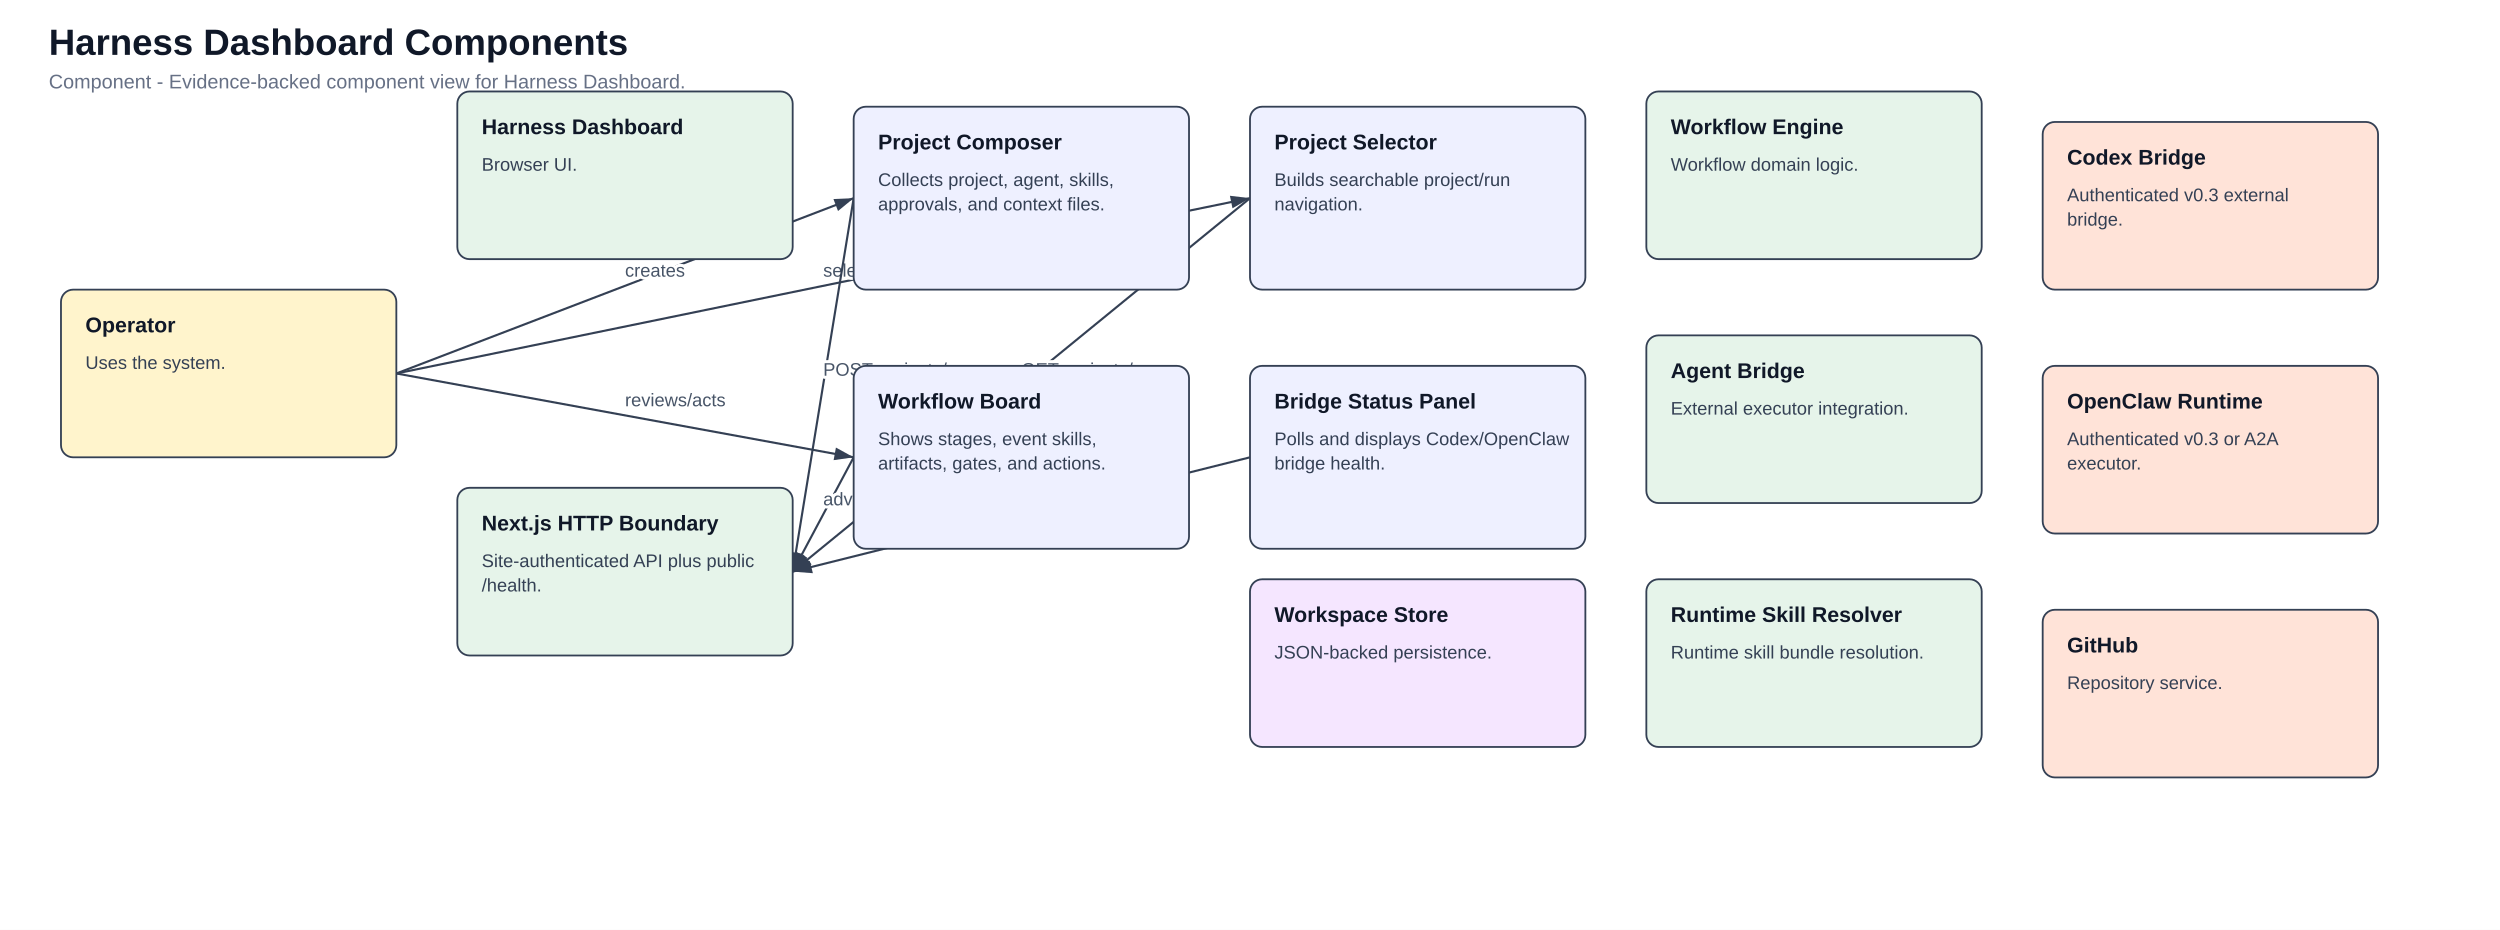
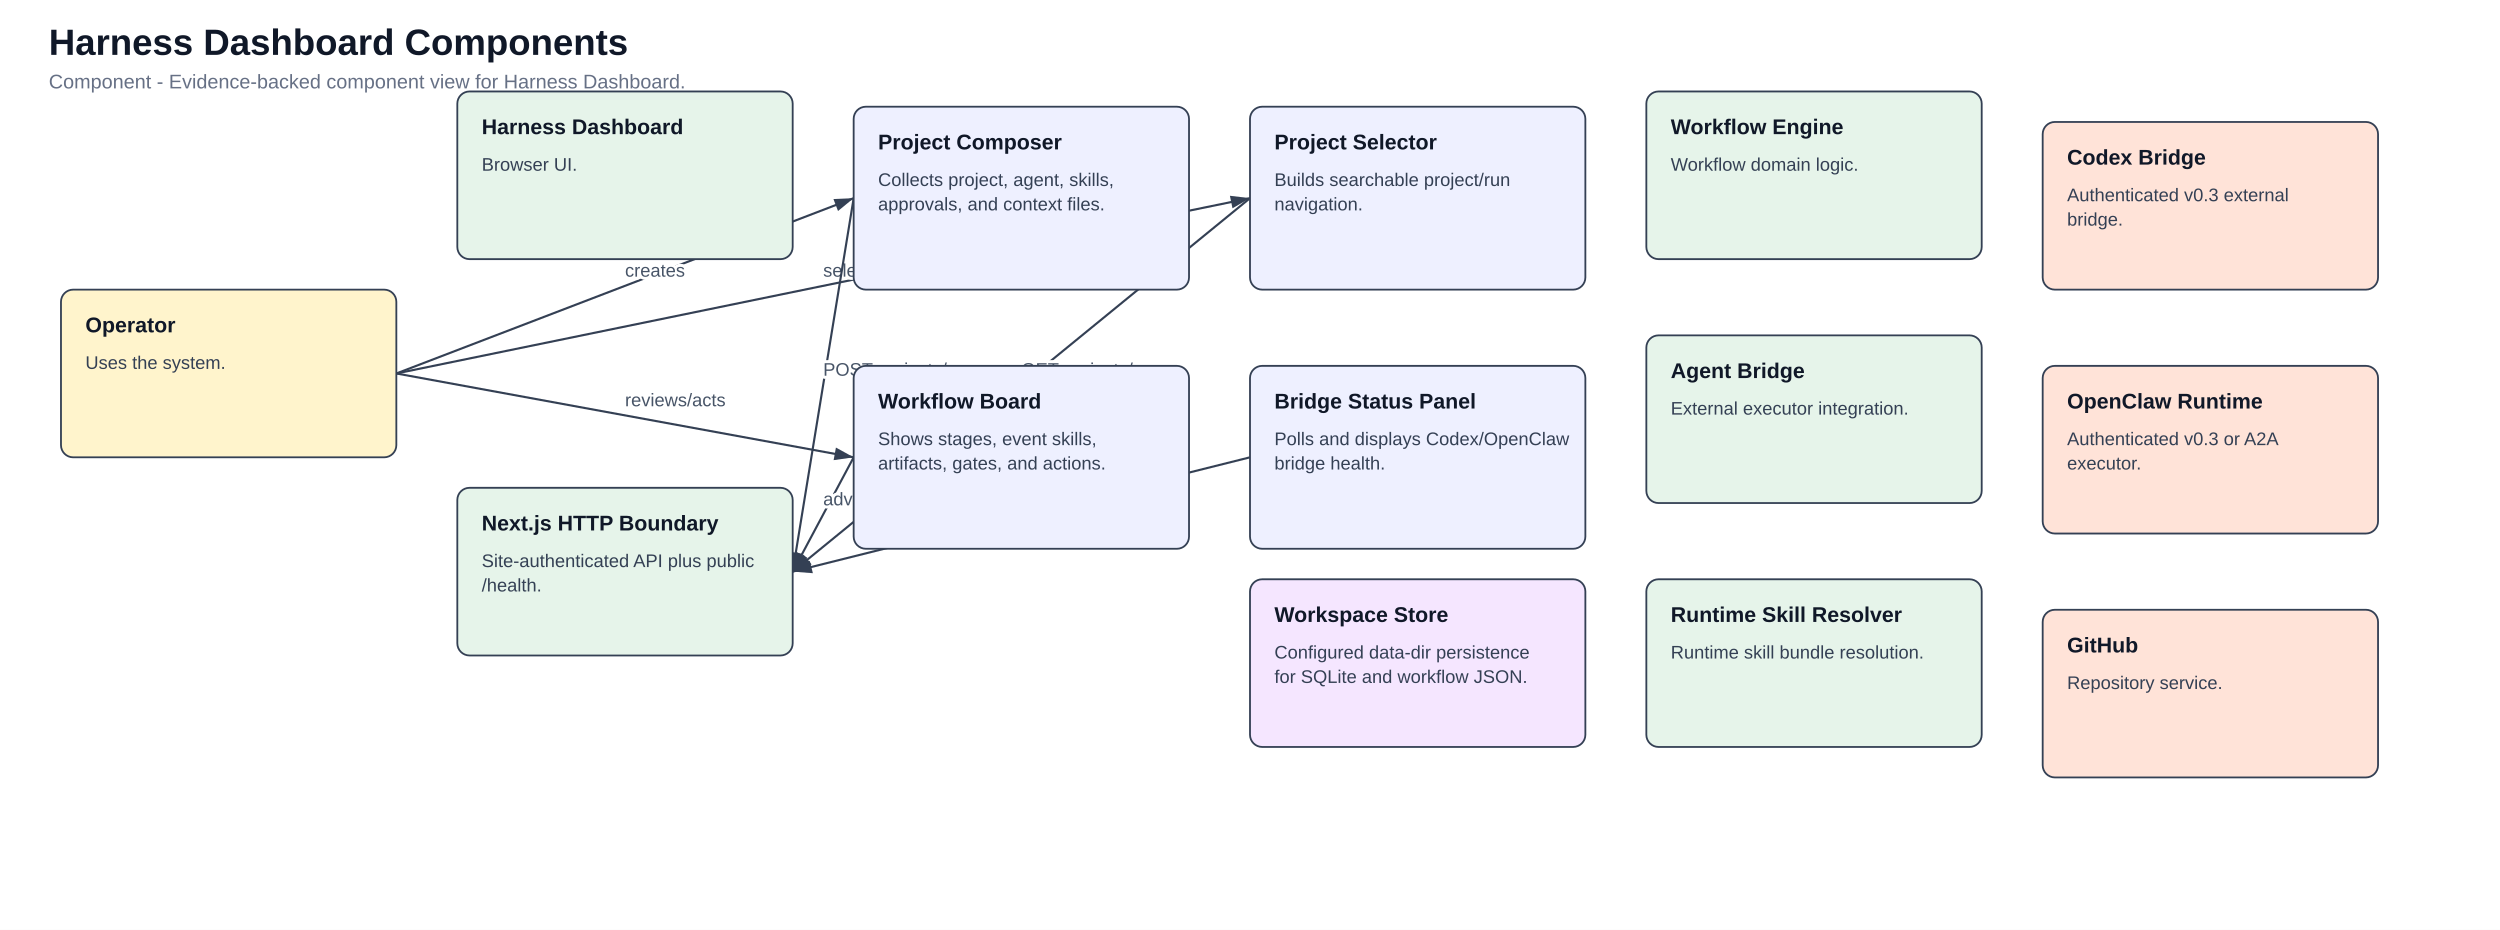
<svg xmlns="http://www.w3.org/2000/svg" width="1640" height="610" viewBox="0 0 1640 610" role="img" aria-labelledby="title desc">
  <defs>
    <marker id="arrow" markerWidth="10" markerHeight="10" refX="9" refY="3" orient="auto" markerUnits="strokeWidth">
      <path d="M0,0 L0,6 L9,3 z" fill="#344054" />
    </marker>
  </defs>
  <style>
    svg { background: #ffffff; font-family: Arial, Helvetica, sans-serif; }
    .diagram-title { fill: #101828; font-size: 24px; font-weight: 700; }
    .diagram-meta { fill: #667085; font-size: 13px; }
    .node { stroke: #344054; stroke-width: 1.2; }
    .node-title { fill: #101828; font-size: 14px; font-weight: 700; }
    .node-desc { fill: #344054; font-size: 12px; }
    .edge { stroke: #344054; stroke-width: 1.4; marker-end: url(#arrow); }
    .edge-label { fill: #475467; font-size: 12px; paint-order: stroke; stroke: #ffffff; stroke-width: 4px; stroke-linejoin: round; }
  </style>
  <rect class="canvas-background" width="100%" height="100%" fill="#ffffff" />
  <text class="diagram-title" x="32" y="36">Harness Dashboard Components</text>
  <text class="diagram-meta" x="32" y="58">Component - Evidence-backed component view for Harness Dashboard.</text>
  <g class="edges">
    <line class="edge" x1="260" y1="245" x2="560" y2="130" />
    <text class="edge-label" x="410" y="181.5">creates</text>
    <line class="edge" x1="260" y1="245" x2="820" y2="130" />
    <text class="edge-label" x="540" y="181.5">selects</text>
    <line class="edge" x1="260" y1="245" x2="560" y2="300" />
    <text class="edge-label" x="410" y="266.5">reviews/acts</text>
    <line class="edge" x1="560" y1="130" x2="520" y2="375" />
    <text class="edge-label" x="540" y="246.5">POST projects/runs</text>
    <line class="edge" x1="820" y1="130" x2="520" y2="375" />
    <text class="edge-label" x="670" y="246.5">GET projects/runs</text>
    <line class="edge" x1="560" y1="300" x2="520" y2="375" />
    <text class="edge-label" x="540" y="331.5">advance/stop/cancel/approve</text>
    <line class="edge" x1="820" y1="300" x2="520" y2="375" />
    <text class="edge-label" x="670" y="331.5">GET agent health</text>
  </g>
  <g class="nodes">
    <rect class="node person" x="40" y="190" width="220" height="110" rx="8" fill="#fff4cc" />
    <text class="node-title" x="56" y="218">Operator</text>
    <text class="node-desc" x="56" y="242">Uses the system.</text>
    <rect class="node container" x="300" y="60" width="220" height="110" rx="8" fill="#e6f4ea" />
    <text class="node-title" x="316" y="88">Harness Dashboard</text>
    <text class="node-desc" x="316" y="112">Browser UI.</text>
    <rect class="node container" x="300" y="320" width="220" height="110" rx="8" fill="#e6f4ea" />
    <text class="node-title" x="316" y="348">Next.js HTTP Boundary</text>
    <text class="node-desc" x="316" y="372">Site-authenticated API plus public</text>
    <text class="node-desc" x="316" y="388">/health.</text>
    <rect class="node container" x="1080" y="60" width="220" height="110" rx="8" fill="#e6f4ea" />
    <text class="node-title" x="1096" y="88">Workflow Engine</text>
    <text class="node-desc" x="1096" y="112">Workflow domain logic.</text>
    <rect class="node container" x="1080" y="220" width="220" height="110" rx="8" fill="#e6f4ea" />
    <text class="node-title" x="1096" y="248">Agent Bridge</text>
    <text class="node-desc" x="1096" y="272">External executor integration.</text>
    <rect class="node container" x="1080" y="380" width="220" height="110" rx="8" fill="#e6f4ea" />
    <text class="node-title" x="1096" y="408">Runtime Skill Resolver</text>
    <text class="node-desc" x="1096" y="432">Runtime skill bundle resolution.</text>
    <rect class="node storage" x="820" y="380" width="220" height="110" rx="8" fill="#f5e6ff" />
    <text class="node-title" x="836" y="408">Workspace Store</text>
-     <text class="node-desc" x="836" y="432">JSON-backed persistence.</text>
+     <text class="node-desc" x="836" y="432">Configured data-dir persistence</text>
+     <text class="node-desc" x="836" y="448">for SQLite and workflow JSON.</text>
    <rect class="node external" x="1340" y="80" width="220" height="110" rx="8" fill="#ffe3d8" />
    <text class="node-title" x="1356" y="108">Codex Bridge</text>
    <text class="node-desc" x="1356" y="132">Authenticated v0.3 external</text>
    <text class="node-desc" x="1356" y="148">bridge.</text>
    <rect class="node external" x="1340" y="240" width="220" height="110" rx="8" fill="#ffe3d8" />
    <text class="node-title" x="1356" y="268">OpenClaw Runtime</text>
    <text class="node-desc" x="1356" y="292">Authenticated v0.3 or A2A</text>
    <text class="node-desc" x="1356" y="308">executor.</text>
    <rect class="node external" x="1340" y="400" width="220" height="110" rx="8" fill="#ffe3d8" />
    <text class="node-title" x="1356" y="428">GitHub</text>
    <text class="node-desc" x="1356" y="452">Repository service.</text>
    <rect class="node component" x="560" y="70" width="220" height="120" rx="8" fill="#eef0ff" />
    <text class="node-title" x="576" y="98">Project Composer</text>
    <text class="node-desc" x="576" y="122">Collects project, agent, skills,</text>
    <text class="node-desc" x="576" y="138">approvals, and context files.</text>
    <rect class="node component" x="820" y="70" width="220" height="120" rx="8" fill="#eef0ff" />
    <text class="node-title" x="836" y="98">Project Selector</text>
    <text class="node-desc" x="836" y="122">Builds searchable project/run</text>
    <text class="node-desc" x="836" y="138">navigation.</text>
    <rect class="node component" x="560" y="240" width="220" height="120" rx="8" fill="#eef0ff" />
    <text class="node-title" x="576" y="268">Workflow Board</text>
    <text class="node-desc" x="576" y="292">Shows stages, event skills,</text>
    <text class="node-desc" x="576" y="308">artifacts, gates, and actions.</text>
    <rect class="node component" x="820" y="240" width="220" height="120" rx="8" fill="#eef0ff" />
    <text class="node-title" x="836" y="268">Bridge Status Panel</text>
    <text class="node-desc" x="836" y="292">Polls and displays Codex/OpenClaw</text>
    <text class="node-desc" x="836" y="308">bridge health.</text>
  </g>
</svg>
